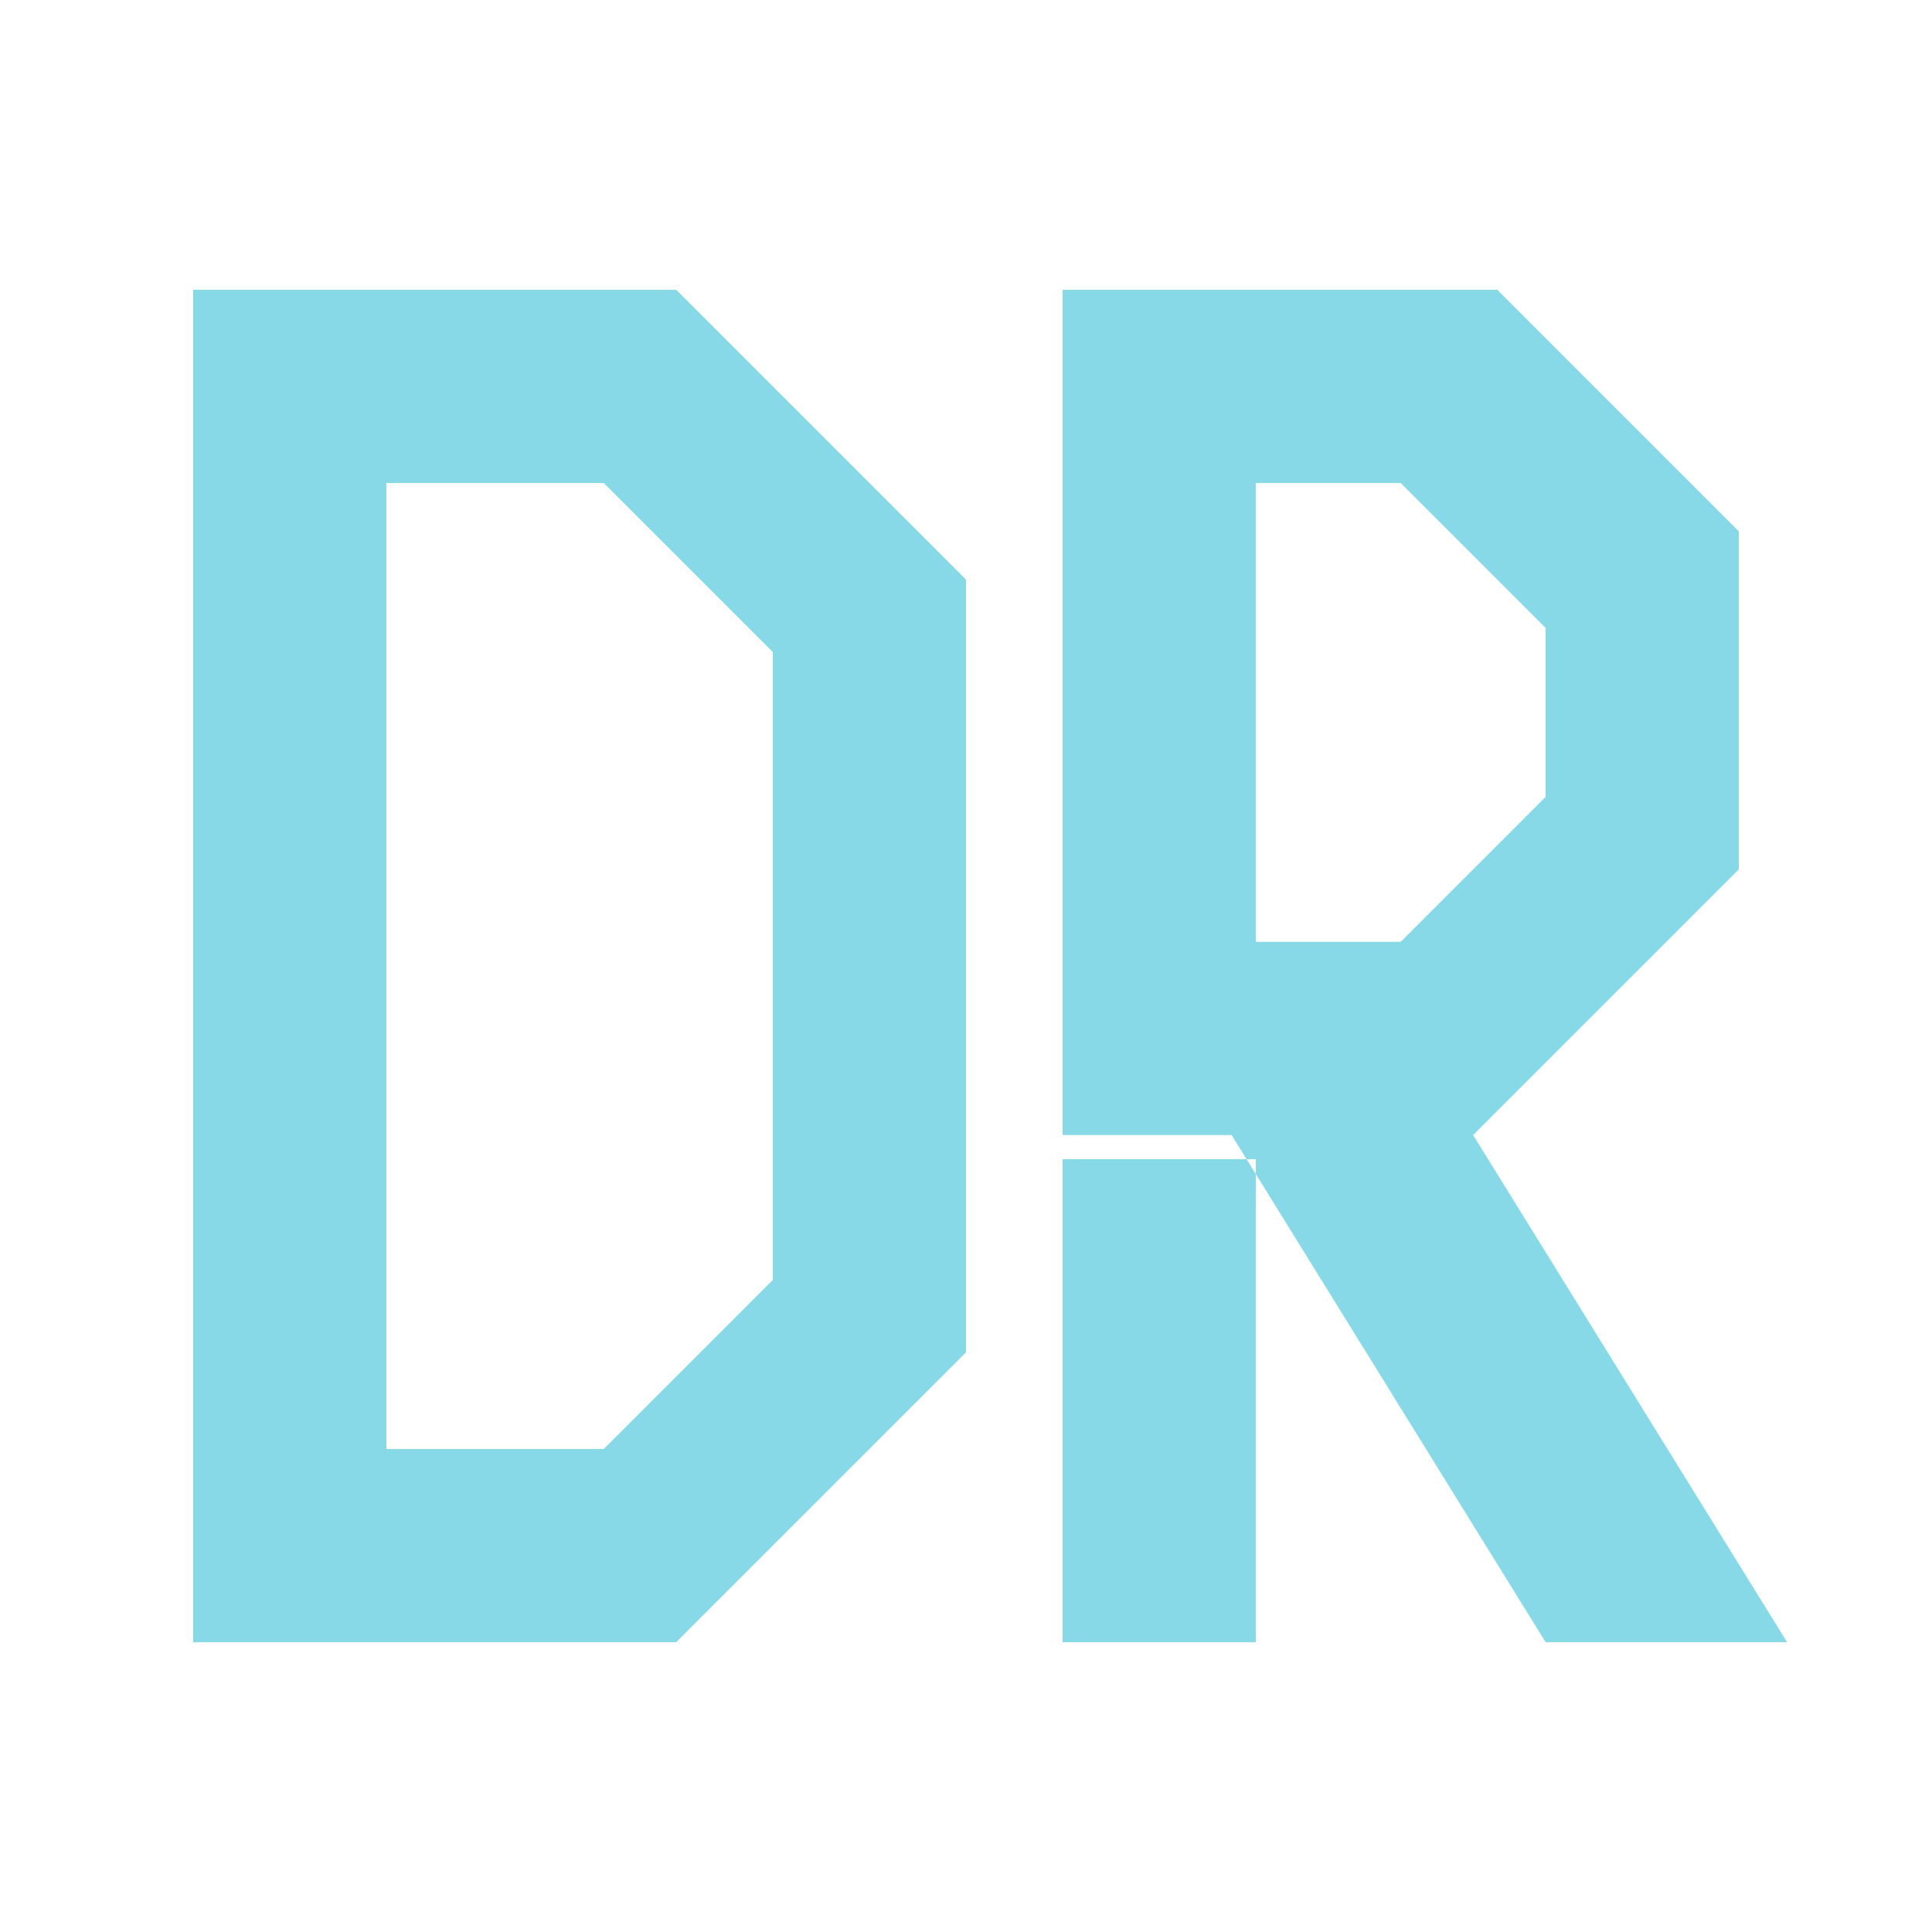
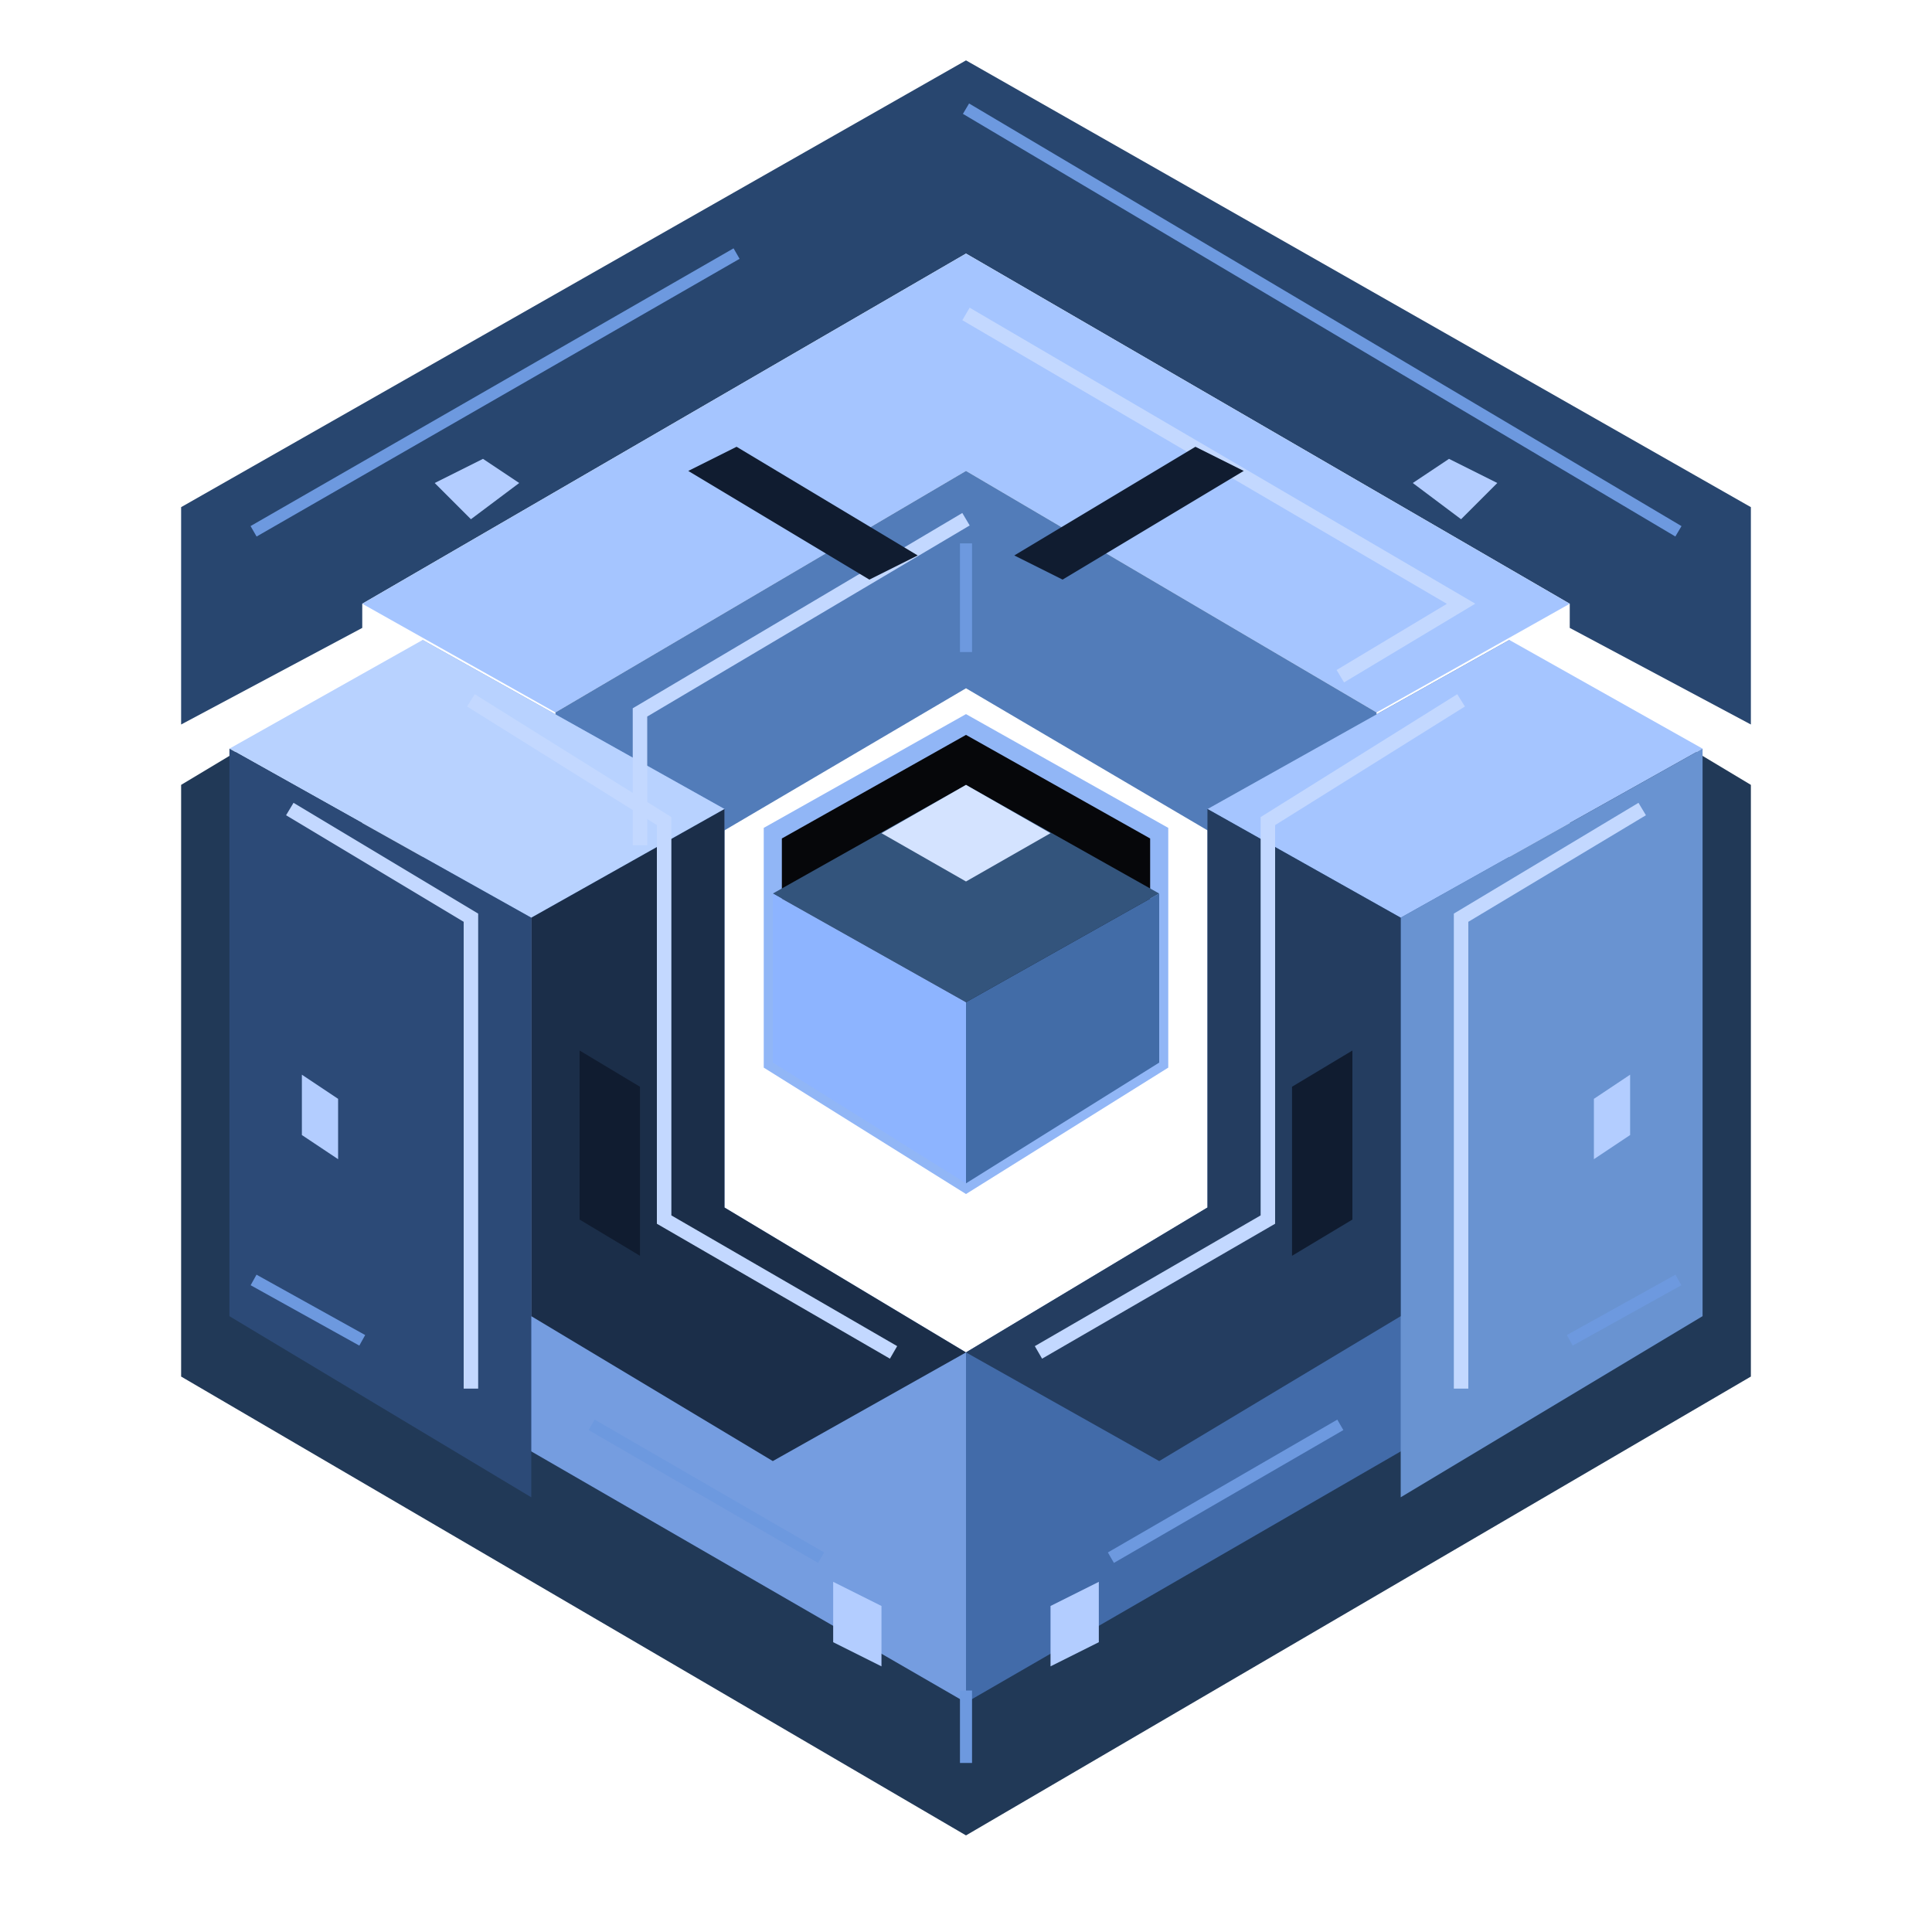
- <svg xmlns="http://www.w3.org/2000/svg" viewBox="0 0 80 80" role="img" aria-label="DigiRust D R monogram">
-   <path fill="#87d9e8" fill-rule="evenodd" d="M8 12h20l12 12v32L28 68H8V12zm8 8v40h9l7-7V27l-7-7h-9zM44 12h18l10 10v14L61 47l13 21H64L51 47h-7V12zm8 8v19h6l6-6v-7l-6-6h-6zM44 48h8v20h-8z" />
+ <svg xmlns="http://www.w3.org/2000/svg" viewBox="0 0 160 160" role="img" aria-label="DigiRust geometric emblem">
+   <g stroke-linejoin="miter">
+     <path d="M80 5 145 42v18l-15-8V50L80 21 30 50v2l-15 8V42Z" fill="#28466f" />
+     <path d="M15 65 30 56v49l50 29 50-29V56l15 9v49l-65 38-65-38Z" fill="#213957" />
+     <path d="m80 21 50 29-16 9-34-20-34 20-16-9Z" fill="#a5c5ff" />
+     <path d="m80 39 34 20v18L80 57 46 77V59Z" fill="#527cb9" />
+     <path d="m35 53 25 14v33l20 12v29L35 115Z" fill="#759de0" />
+     <path d="m35 53 25 14-16 9-25-14Z" fill="#b8d2ff" />
+     <path d="m19 62 25 14v48l-25-15Z" fill="#2c4a77" />
+     <path d="m60 100 20 12-16 9-20-12V76l16-9Z" fill="#1b2e49" />
+     <path d="m125 53-25 14v33l-20 12v29l45-26Z" fill="#426ba9" />
+     <path d="m125 53-25 14 16 9 25-14Z" fill="#a5c5ff" />
+     <path d="m141 62-25 14v48l25-15Z" fill="#6993d1" />
+     <path d="m100 100-20 12 16 9 20-12V76l-16-9Z" fill="#243d60" />
+     <path d="m80 60 16 9v19l-16 10-16-10V69Z" fill="#06070a" stroke="#91b6f6" stroke-width="1.5" />
+     <path d="m64 74 16-9 16 9-16 9Z" fill="#33547c" />
+     <path d="m64 74 16 9v15L64 88Z" fill="#8db4ff" />
+     <path d="m96 74-16 9v15l16-10Z" fill="#426ca7" />
+     <path d="m80 65 7 4-7 4-7-4Z" fill="#d4e3ff" />
+     <g fill="none" stroke="#c3d8ff" stroke-width="1.2">
+       <path d="m80 26 41 24-10 6M80 43l-27 16v11M24 67l15 9v39M39 58l16 10v33l19 11M121 58l-16 10v33l-19 11M136 67l-15 9v39" />
+     </g>
+     <g fill="none" stroke="#6d99df" stroke-width="1">
+       <path d="M80 9 139 44M21 44l40-23M21 106l9 5M130 111l9-5M80 140v6M80 45v9M49 118l19 11M92 129l19-11" />
+     </g>
+     <g fill="#b3cdff">
+       <path d="m36 40 4-2 3 2-4 3Zm81 0 3-2 4 2-3 3ZM25 89l3 2v5l-3-2Zm107 2 3-2v5l-3 2ZM69 131l4 2v5l-4-2Zm18 2 4-2v5l-4 2Z" />
+     </g>
+     <g fill="#101c30">
+       <path d="m57 39 4-2 15 9-4 2Zm27 7 15-9 4 2-15 9ZM48 87l5 3v14l-5-3Zm59 3 5-3v14l-5 3Z" />
+     </g>
+   </g>
</svg>
